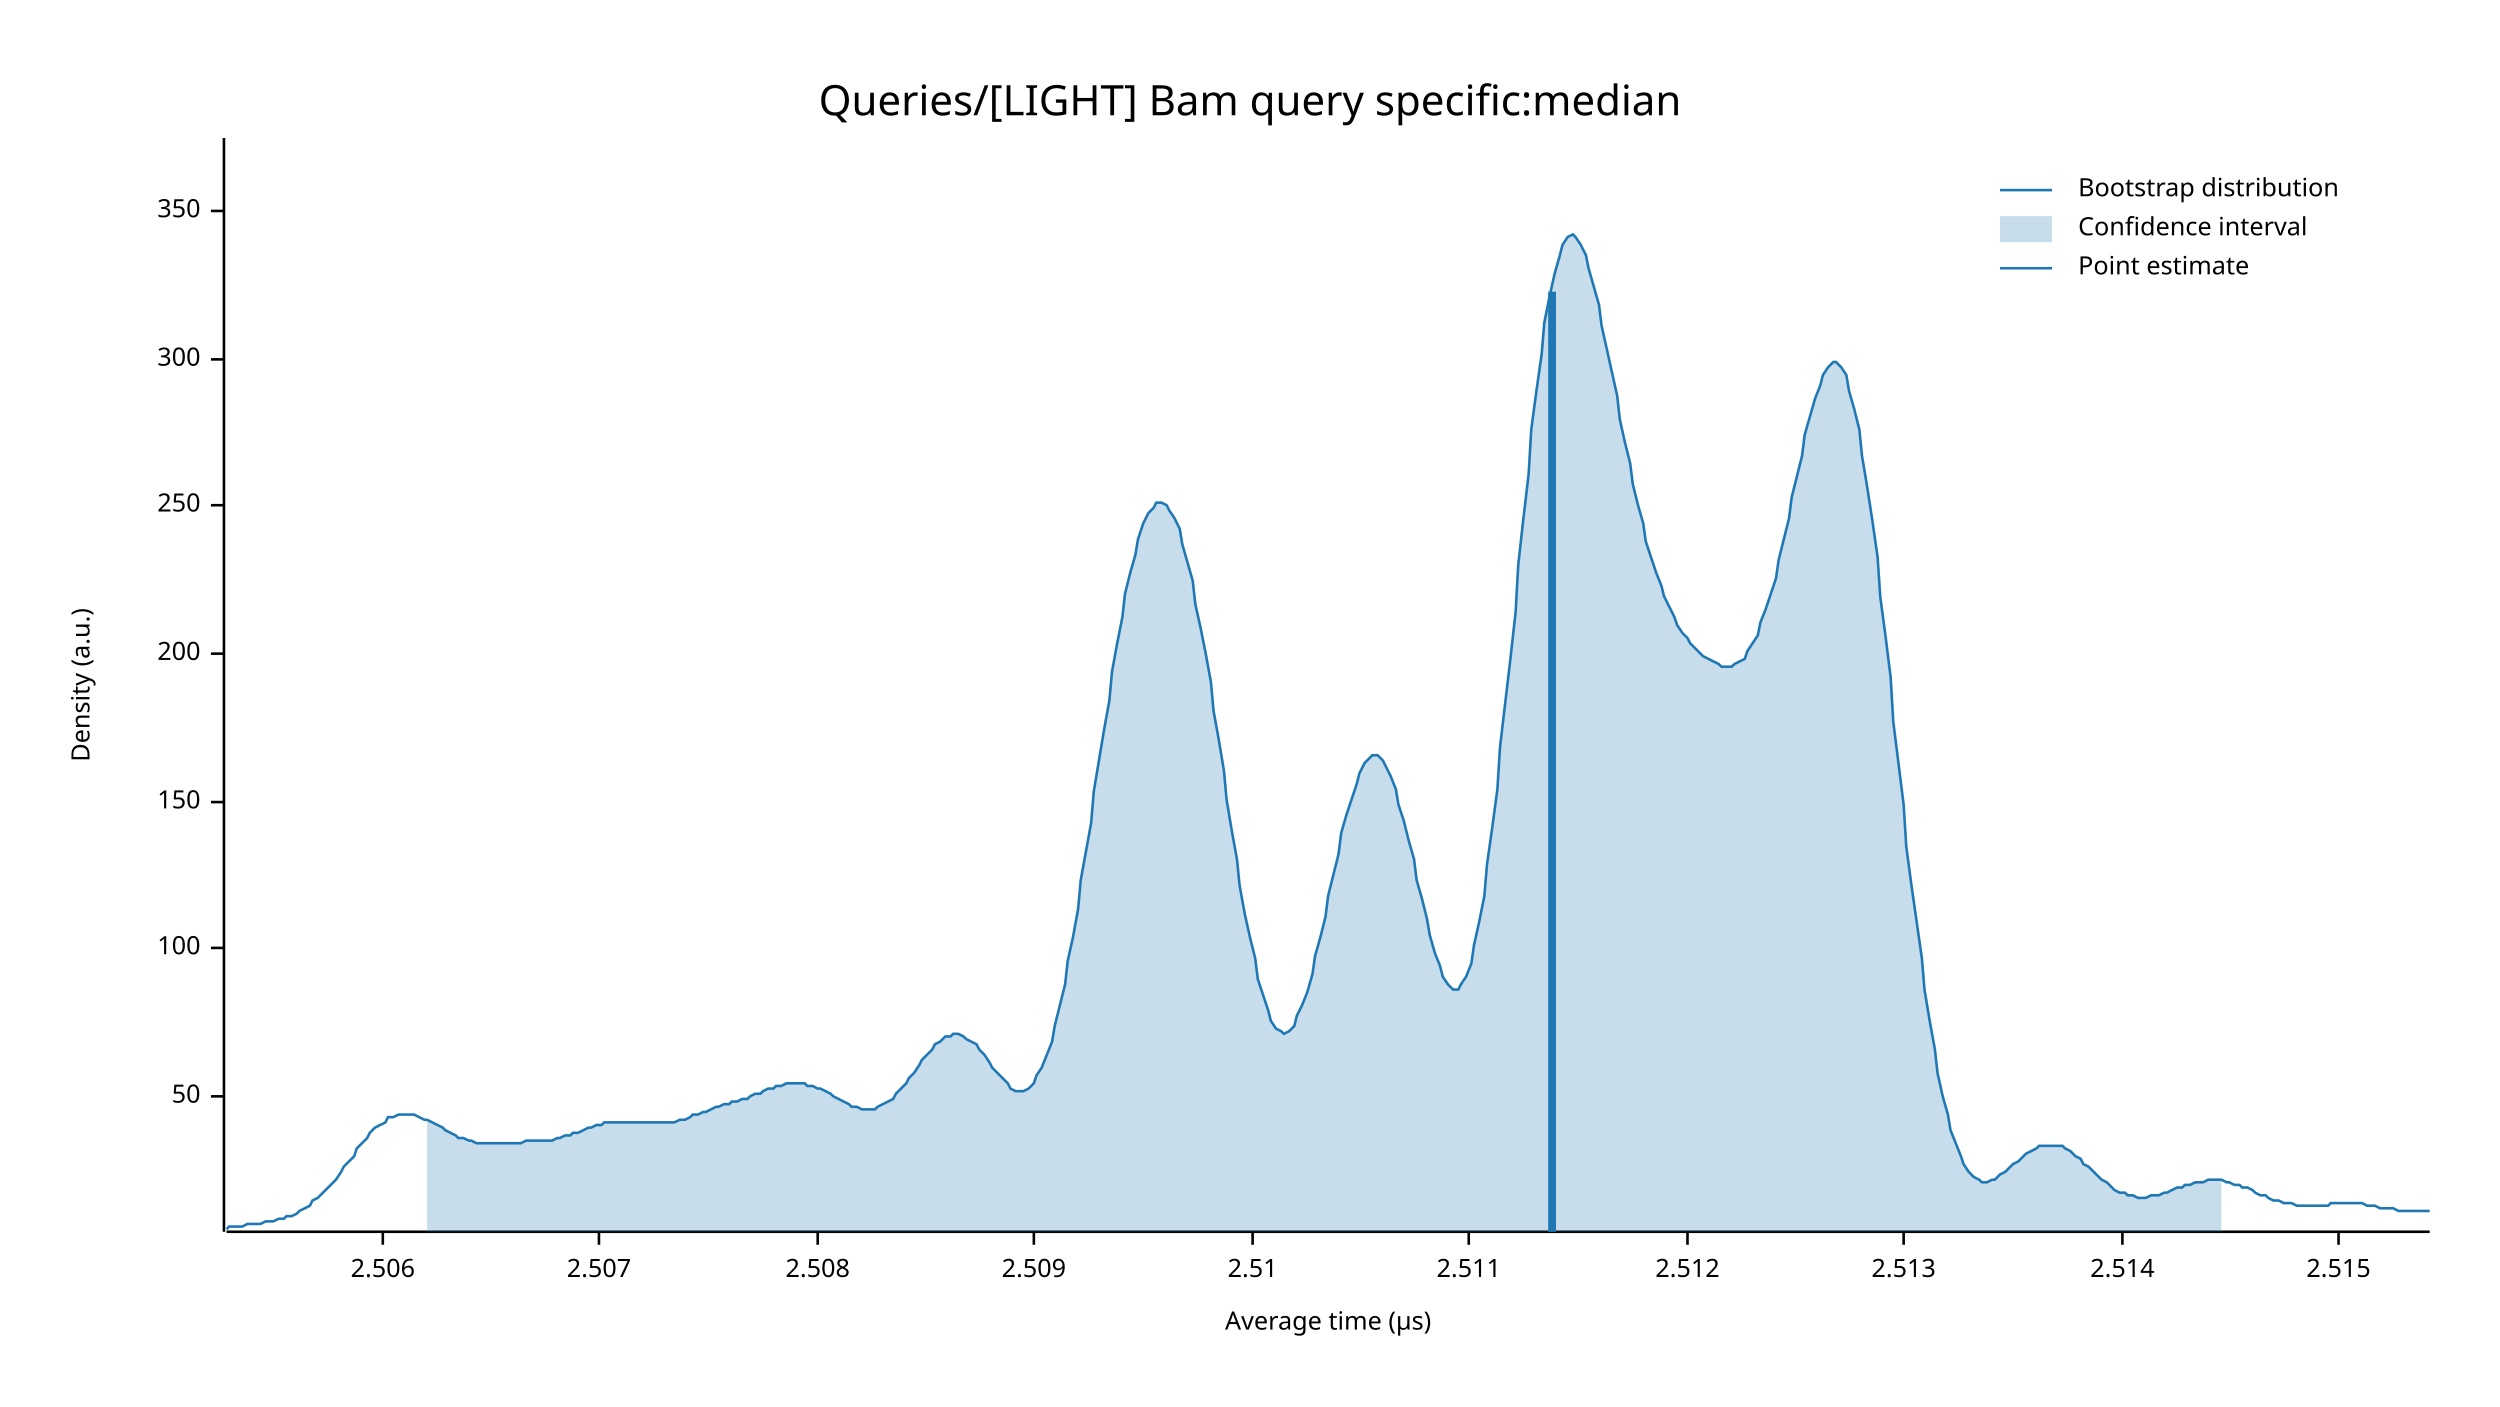
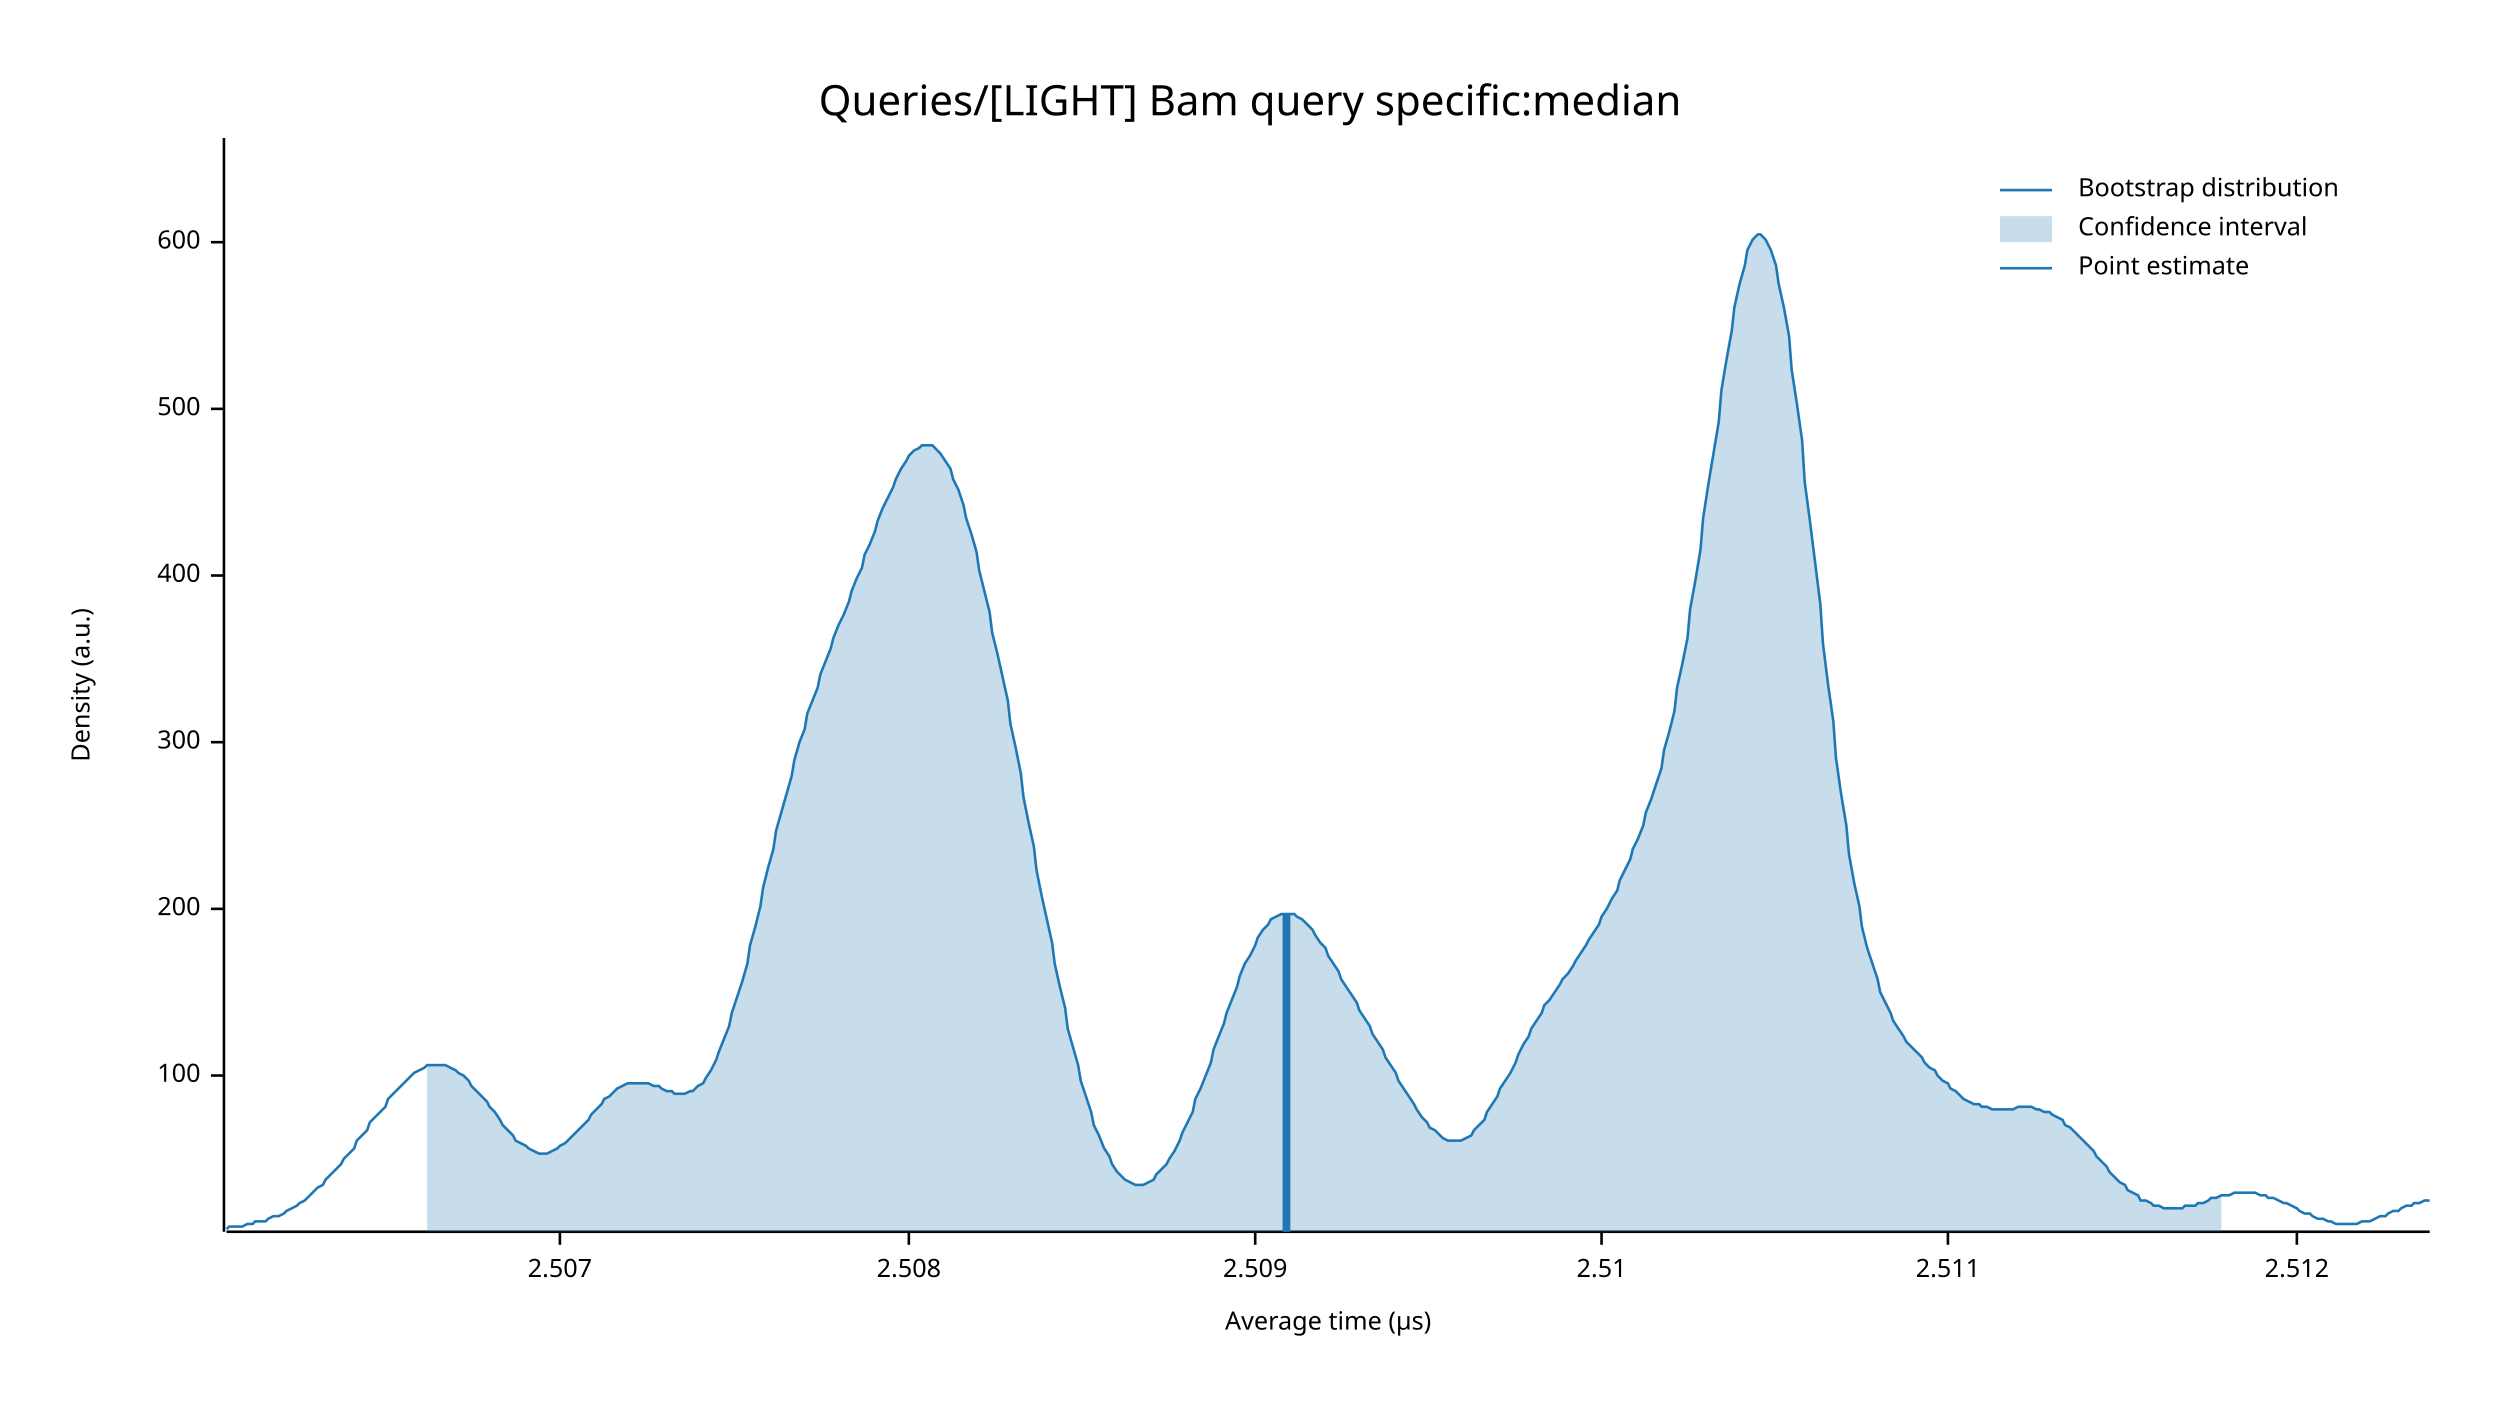
<svg xmlns="http://www.w3.org/2000/svg" width="960" height="540" viewBox="0 0 960 540">
  <text x="480" y="32" dy="0.76em" text-anchor="middle" font-family="sans-serif" font-size="16.129" opacity="1" fill="#000000">
Queries/[LIGHT] Bam query specific:median
</text>
  <text x="27" y="263" dy="0.76em" text-anchor="middle" font-family="sans-serif" font-size="9.677" opacity="1" fill="#000000" transform="rotate(270, 27, 263)">
Density (a.u.)
</text>
  <text x="510" y="513" dy="-0.5ex" text-anchor="middle" font-family="sans-serif" font-size="9.677" opacity="1" fill="#000000">
Average time (µs)
</text>
  <polyline fill="none" opacity="1" stroke="#000000" stroke-width="1" points="86,53 86,473 " />
-   <text x="77" y="421" dy="0.5ex" text-anchor="end" font-family="sans-serif" font-size="9.677" opacity="1" fill="#000000">
- 50
- </text>
-   <polyline fill="none" opacity="1" stroke="#000000" stroke-width="1" points="81,421 86,421 " />
-   <text x="77" y="364" dy="0.5ex" text-anchor="end" font-family="sans-serif" font-size="9.677" opacity="1" fill="#000000">
+   <text x="77" y="413" dy="0.5ex" text-anchor="end" font-family="sans-serif" font-size="9.677" opacity="1" fill="#000000">
100
</text>
-   <polyline fill="none" opacity="1" stroke="#000000" stroke-width="1" points="81,364 86,364 " />
-   <text x="77" y="308" dy="0.5ex" text-anchor="end" font-family="sans-serif" font-size="9.677" opacity="1" fill="#000000">
- 150
- </text>
-   <polyline fill="none" opacity="1" stroke="#000000" stroke-width="1" points="81,308 86,308 " />
-   <text x="77" y="251" dy="0.5ex" text-anchor="end" font-family="sans-serif" font-size="9.677" opacity="1" fill="#000000">
+   <polyline fill="none" opacity="1" stroke="#000000" stroke-width="1" points="81,413 86,413 " />
+   <text x="77" y="349" dy="0.5ex" text-anchor="end" font-family="sans-serif" font-size="9.677" opacity="1" fill="#000000">
200
</text>
-   <polyline fill="none" opacity="1" stroke="#000000" stroke-width="1" points="81,251 86,251 " />
-   <text x="77" y="194" dy="0.5ex" text-anchor="end" font-family="sans-serif" font-size="9.677" opacity="1" fill="#000000">
- 250
- </text>
-   <polyline fill="none" opacity="1" stroke="#000000" stroke-width="1" points="81,194 86,194 " />
-   <text x="77" y="138" dy="0.5ex" text-anchor="end" font-family="sans-serif" font-size="9.677" opacity="1" fill="#000000">
+   <polyline fill="none" opacity="1" stroke="#000000" stroke-width="1" points="81,349 86,349 " />
+   <text x="77" y="285" dy="0.5ex" text-anchor="end" font-family="sans-serif" font-size="9.677" opacity="1" fill="#000000">
300
</text>
-   <polyline fill="none" opacity="1" stroke="#000000" stroke-width="1" points="81,138 86,138 " />
-   <text x="77" y="81" dy="0.5ex" text-anchor="end" font-family="sans-serif" font-size="9.677" opacity="1" fill="#000000">
- 350
+   <polyline fill="none" opacity="1" stroke="#000000" stroke-width="1" points="81,285 86,285 " />
+   <text x="77" y="221" dy="0.5ex" text-anchor="end" font-family="sans-serif" font-size="9.677" opacity="1" fill="#000000">
+ 400
</text>
-   <polyline fill="none" opacity="1" stroke="#000000" stroke-width="1" points="81,81 86,81 " />
+   <polyline fill="none" opacity="1" stroke="#000000" stroke-width="1" points="81,221 86,221 " />
+   <text x="77" y="157" dy="0.5ex" text-anchor="end" font-family="sans-serif" font-size="9.677" opacity="1" fill="#000000">
+ 500
+ </text>
+   <polyline fill="none" opacity="1" stroke="#000000" stroke-width="1" points="81,157 86,157 " />
+   <text x="77" y="93" dy="0.5ex" text-anchor="end" font-family="sans-serif" font-size="9.677" opacity="1" fill="#000000">
+ 600
+ </text>
+   <polyline fill="none" opacity="1" stroke="#000000" stroke-width="1" points="81,93 86,93 " />
  <polyline fill="none" opacity="1" stroke="#000000" stroke-width="1" points="87,473 933,473 " />
-   <text x="147" y="483" dy="0.76em" text-anchor="middle" font-family="sans-serif" font-size="9.677" opacity="1" fill="#000000">
- 2.506
- </text>
-   <polyline fill="none" opacity="1" stroke="#000000" stroke-width="1" points="147,473 147,478 " />
-   <text x="230" y="483" dy="0.76em" text-anchor="middle" font-family="sans-serif" font-size="9.677" opacity="1" fill="#000000">
+   <text x="215" y="483" dy="0.76em" text-anchor="middle" font-family="sans-serif" font-size="9.677" opacity="1" fill="#000000">
2.507
</text>
-   <polyline fill="none" opacity="1" stroke="#000000" stroke-width="1" points="230,473 230,478 " />
-   <text x="314" y="483" dy="0.76em" text-anchor="middle" font-family="sans-serif" font-size="9.677" opacity="1" fill="#000000">
+   <polyline fill="none" opacity="1" stroke="#000000" stroke-width="1" points="215,473 215,478 " />
+   <text x="349" y="483" dy="0.76em" text-anchor="middle" font-family="sans-serif" font-size="9.677" opacity="1" fill="#000000">
2.508
</text>
-   <polyline fill="none" opacity="1" stroke="#000000" stroke-width="1" points="314,473 314,478 " />
-   <text x="397" y="483" dy="0.76em" text-anchor="middle" font-family="sans-serif" font-size="9.677" opacity="1" fill="#000000">
+   <polyline fill="none" opacity="1" stroke="#000000" stroke-width="1" points="349,473 349,478 " />
+   <text x="482" y="483" dy="0.76em" text-anchor="middle" font-family="sans-serif" font-size="9.677" opacity="1" fill="#000000">
2.509
</text>
-   <polyline fill="none" opacity="1" stroke="#000000" stroke-width="1" points="397,473 397,478 " />
-   <text x="481" y="483" dy="0.76em" text-anchor="middle" font-family="sans-serif" font-size="9.677" opacity="1" fill="#000000">
+   <polyline fill="none" opacity="1" stroke="#000000" stroke-width="1" points="482,473 482,478 " />
+   <text x="615" y="483" dy="0.76em" text-anchor="middle" font-family="sans-serif" font-size="9.677" opacity="1" fill="#000000">
2.51
</text>
-   <polyline fill="none" opacity="1" stroke="#000000" stroke-width="1" points="481,473 481,478 " />
-   <text x="564" y="483" dy="0.76em" text-anchor="middle" font-family="sans-serif" font-size="9.677" opacity="1" fill="#000000">
+   <polyline fill="none" opacity="1" stroke="#000000" stroke-width="1" points="615,473 615,478 " />
+   <text x="748" y="483" dy="0.76em" text-anchor="middle" font-family="sans-serif" font-size="9.677" opacity="1" fill="#000000">
2.511
</text>
-   <polyline fill="none" opacity="1" stroke="#000000" stroke-width="1" points="564,473 564,478 " />
-   <text x="648" y="483" dy="0.76em" text-anchor="middle" font-family="sans-serif" font-size="9.677" opacity="1" fill="#000000">
+   <polyline fill="none" opacity="1" stroke="#000000" stroke-width="1" points="748,473 748,478 " />
+   <text x="882" y="483" dy="0.76em" text-anchor="middle" font-family="sans-serif" font-size="9.677" opacity="1" fill="#000000">
2.512
</text>
-   <polyline fill="none" opacity="1" stroke="#000000" stroke-width="1" points="648,473 648,478 " />
-   <text x="731" y="483" dy="0.76em" text-anchor="middle" font-family="sans-serif" font-size="9.677" opacity="1" fill="#000000">
- 2.513
- </text>
-   <polyline fill="none" opacity="1" stroke="#000000" stroke-width="1" points="731,473 731,478 " />
-   <text x="815" y="483" dy="0.76em" text-anchor="middle" font-family="sans-serif" font-size="9.677" opacity="1" fill="#000000">
- 2.514
- </text>
-   <polyline fill="none" opacity="1" stroke="#000000" stroke-width="1" points="815,473 815,478 " />
-   <text x="898" y="483" dy="0.76em" text-anchor="middle" font-family="sans-serif" font-size="9.677" opacity="1" fill="#000000">
- 2.515
- </text>
-   <polyline fill="none" opacity="1" stroke="#000000" stroke-width="1" points="898,473 898,478 " />
-   <polyline fill="none" opacity="1" stroke="#1F78B4" stroke-width="1" points="87,472 88,471 90,471 92,471 93,471 95,470 97,470 98,470 100,470 102,469 103,469 105,469 107,468 109,468 110,467 112,467 114,466 115,465 117,464 119,463 120,461 122,460 124,458 125,457 127,455 129,453 131,450 132,448 134,446 136,444 137,441 139,439 141,437 142,435 144,433 146,432 148,431 149,429 151,429 153,428 154,428 156,428 158,428 159,428 161,429 163,430 164,430 166,431 168,432 170,433 171,434 173,435 175,436 176,437 178,437 180,438 181,438 183,439 185,439 187,439 188,439 190,439 192,439 193,439 195,439 197,439 198,439 200,439 202,438 203,438 205,438 207,438 209,438 210,438 212,438 214,437 215,437 217,436 219,436 220,435 222,435 224,434 226,433 227,433 229,432 231,432 232,431 234,431 236,431 237,431 239,431 241,431 242,431 244,431 246,431 248,431 249,431 251,431 253,431 254,431 256,431 258,431 259,431 261,430 263,430 265,429 266,428 268,428 270,427 271,427 273,426 275,425 276,425 278,424 280,424 281,423 283,423 285,422 287,422 288,421 290,420 292,420 293,419 295,418 297,418 298,417 300,417 302,416 304,416 305,416 307,416 309,416 310,417 312,417 314,418 315,418 317,419 319,420 320,421 322,422 324,423 326,424 327,425 329,425 331,426 332,426 334,426 336,426 337,425 339,424 341,423 343,422 344,420 346,418 348,416 349,414 351,412 353,409 354,407 356,405 358,403 359,401 361,400 363,398 365,398 366,397 368,397 370,398 371,399 373,400 375,401 376,403 378,405 380,408 381,410 383,412 385,414 387,416 388,418 390,419 392,419 393,419 395,418 397,416 398,413 400,410 402,405 404,400 405,394 407,386 409,378 410,369 412,360 414,349 415,338 417,327 419,316 420,304 422,292 424,280 426,269 427,258 429,247 431,237 432,228 434,220 436,213 437,207 439,201 441,197 443,195 444,193 446,193 448,194 449,196 451,199 453,203 454,209 456,216 458,223 459,232 461,241 463,251 465,262 466,273 468,284 470,296 471,307 473,319 475,330 476,340 478,351 480,360 482,368 483,376 485,382 487,388 488,392 490,395 492,396 493,397 495,396 497,394 498,390 500,386 502,381 504,374 505,367 507,360 509,352 510,344 512,336 514,328 515,320 517,313 519,307 521,301 522,297 524,293 526,291 527,290 529,290 531,292 532,294 534,298 536,303 537,309 539,315 541,323 543,330 544,338 546,345 548,353 549,359 551,366 553,371 554,375 556,378 558,380 560,380 561,378 563,375 565,370 566,363 568,354 570,344 571,332 573,318 575,303 576,287 578,270 580,253 582,235 583,217 585,199 587,182 588,165 590,150 592,136 593,124 595,114 597,105 599,98 600,94 602,91 604,90 605,91 607,94 609,98 610,103 612,110 614,117 615,125 617,134 619,143 621,152 622,161 624,170 626,178 627,186 629,194 631,201 632,208 634,214 636,220 638,225 639,229 641,233 643,237 644,240 646,243 648,245 649,247 651,249 653,251 654,252 656,253 658,254 660,255 661,256 663,256 665,256 666,255 668,254 670,253 671,250 673,247 675,244 676,239 678,234 680,228 682,222 683,215 685,207 687,199 688,191 690,183 692,175 693,167 695,160 697,153 699,148 700,144 702,141 704,139 705,139 707,141 709,144 710,150 712,157 714,165 715,175 717,187 719,200 721,214 722,229 724,244 726,260 727,277 729,293 731,309 732,325 734,340 736,354 738,368 739,380 741,392 743,403 744,412 746,421 748,428 749,434 751,439 753,444 754,447 756,450 758,452 760,453 761,454 763,454 765,453 766,453 768,451 770,450 771,449 773,447 775,446 777,444 778,443 780,442 782,441 783,440 785,440 787,440 788,440 790,440 792,440 793,441 795,442 797,444 799,445 800,447 802,448 804,450 805,451 807,453 809,454 810,455 812,457 814,458 816,458 817,459 819,459 821,460 822,460 824,460 826,459 827,459 829,459 831,458 832,458 834,457 836,456 838,456 839,455 841,455 843,454 844,454 846,454 848,453 849,453 851,453 853,453 855,454 856,454 858,455 860,455 861,456 863,456 865,457 866,458 868,459 870,459 871,460 873,461 875,461 877,462 878,462 880,462 882,463 883,463 885,463 887,463 888,463 890,463 892,463 894,463 895,462 897,462 899,462 900,462 902,462 904,462 905,462 907,462 909,463 910,463 912,463 914,464 916,464 917,464 919,464 921,465 922,465 924,465 926,465 927,465 929,465 931,465 933,465 " />
-   <polygon opacity="0.25" fill="#1F78B4" points="164,430 166,431 168,432 170,433 171,434 173,435 175,436 176,437 178,437 180,438 181,438 183,439 185,439 187,439 188,439 190,439 192,439 193,439 195,439 197,439 198,439 200,439 202,438 203,438 205,438 207,438 209,438 210,438 212,438 214,437 215,437 217,436 219,436 220,435 222,435 224,434 226,433 227,433 229,432 231,432 232,431 234,431 236,431 237,431 239,431 241,431 242,431 244,431 246,431 248,431 249,431 251,431 253,431 254,431 256,431 258,431 259,431 261,430 263,430 265,429 266,428 268,428 270,427 271,427 273,426 275,425 276,425 278,424 280,424 281,423 283,423 285,422 287,422 288,421 290,420 292,420 293,419 295,418 297,418 298,417 300,417 302,416 304,416 305,416 307,416 309,416 310,417 312,417 314,418 315,418 317,419 319,420 320,421 322,422 324,423 326,424 327,425 329,425 331,426 332,426 334,426 336,426 337,425 339,424 341,423 343,422 344,420 346,418 348,416 349,414 351,412 353,409 354,407 356,405 358,403 359,401 361,400 363,398 365,398 366,397 368,397 370,398 371,399 373,400 375,401 376,403 378,405 380,408 381,410 383,412 385,414 387,416 388,418 390,419 392,419 393,419 395,418 397,416 398,413 400,410 402,405 404,400 405,394 407,386 409,378 410,369 412,360 414,349 415,338 417,327 419,316 420,304 422,292 424,280 426,269 427,258 429,247 431,237 432,228 434,220 436,213 437,207 439,201 441,197 443,195 444,193 446,193 448,194 449,196 451,199 453,203 454,209 456,216 458,223 459,232 461,241 463,251 465,262 466,273 468,284 470,296 471,307 473,319 475,330 476,340 478,351 480,360 482,368 483,376 485,382 487,388 488,392 490,395 492,396 493,397 495,396 497,394 498,390 500,386 502,381 504,374 505,367 507,360 509,352 510,344 512,336 514,328 515,320 517,313 519,307 521,301 522,297 524,293 526,291 527,290 529,290 531,292 532,294 534,298 536,303 537,309 539,315 541,323 543,330 544,338 546,345 548,353 549,359 551,366 553,371 554,375 556,378 558,380 560,380 561,378 563,375 565,370 566,363 568,354 570,344 571,332 573,318 575,303 576,287 578,270 580,253 582,235 583,217 585,199 587,182 588,165 590,150 592,136 593,124 595,114 597,105 599,98 600,94 602,91 604,90 605,91 607,94 609,98 610,103 612,110 614,117 615,125 617,134 619,143 621,152 622,161 624,170 626,178 627,186 629,194 631,201 632,208 634,214 636,220 638,225 639,229 641,233 643,237 644,240 646,243 648,245 649,247 651,249 653,251 654,252 656,253 658,254 660,255 661,256 663,256 665,256 666,255 668,254 670,253 671,250 673,247 675,244 676,239 678,234 680,228 682,222 683,215 685,207 687,199 688,191 690,183 692,175 693,167 695,160 697,153 699,148 700,144 702,141 704,139 705,139 707,141 709,144 710,150 712,157 714,165 715,175 717,187 719,200 721,214 722,229 724,244 726,260 727,277 729,293 731,309 732,325 734,340 736,354 738,368 739,380 741,392 743,403 744,412 746,421 748,428 749,434 751,439 753,444 754,447 756,450 758,452 760,453 761,454 763,454 765,453 766,453 768,451 770,450 771,449 773,447 775,446 777,444 778,443 780,442 782,441 783,440 785,440 787,440 788,440 790,440 792,440 793,441 795,442 797,444 799,445 800,447 802,448 804,450 805,451 807,453 809,454 810,455 812,457 814,458 816,458 817,459 819,459 821,460 822,460 824,460 826,459 827,459 829,459 831,458 832,458 834,457 836,456 838,456 839,455 841,455 843,454 844,454 846,454 848,453 849,453 851,453 853,453 853,473 164,473 " />
-   <polyline fill="none" opacity="1" stroke="#1F78B4" stroke-width="3" points="596,473 596,112 " />
+   <polyline fill="none" opacity="1" stroke="#000000" stroke-width="1" points="882,473 882,478 " />
+   <polyline fill="none" opacity="1" stroke="#1F78B4" stroke-width="1" points="87,472 88,471 90,471 92,471 93,471 95,470 97,470 98,469 100,469 102,469 103,468 105,467 107,467 109,466 110,465 112,464 114,463 115,462 117,461 119,459 120,458 122,456 124,455 125,453 127,451 129,449 131,447 132,445 134,443 136,441 137,438 139,436 141,434 142,431 144,429 146,427 148,425 149,422 151,420 153,418 154,417 156,415 158,413 159,412 161,411 163,410 164,409 166,409 168,409 170,409 171,409 173,410 175,411 176,412 178,413 180,415 181,417 183,419 185,421 187,423 188,425 190,427 192,430 193,432 195,434 197,436 198,438 200,439 202,440 203,441 205,442 207,443 209,443 210,443 212,442 214,441 215,440 217,439 219,437 220,436 222,434 224,432 226,430 227,428 229,426 231,424 232,422 234,421 236,419 237,418 239,417 241,416 242,416 244,416 246,416 248,416 249,416 251,417 253,417 254,418 256,419 258,419 259,420 261,420 263,420 265,419 266,419 268,417 270,416 271,414 273,411 275,407 276,404 278,399 280,394 281,389 283,383 285,377 287,370 288,363 290,356 292,348 293,341 295,333 297,326 298,319 300,312 302,305 304,298 305,292 307,285 309,280 310,274 312,269 314,264 315,259 317,254 319,249 320,245 322,240 324,236 326,231 327,227 329,222 331,218 332,213 334,209 336,204 337,200 339,195 341,191 343,187 344,184 346,180 348,177 349,175 351,173 353,172 354,171 356,171 358,171 359,172 361,174 363,177 365,180 366,184 368,188 370,194 371,199 373,205 375,212 376,219 378,227 380,235 381,243 383,251 385,260 387,269 388,278 390,287 392,297 393,306 395,316 397,325 398,334 400,344 402,353 404,362 405,370 407,379 409,387 410,395 412,402 414,409 415,415 417,421 419,427 420,432 422,436 424,441 426,444 427,447 429,450 431,452 432,453 434,454 436,455 437,455 439,455 441,454 443,453 444,451 446,449 448,447 449,445 451,442 453,438 454,435 456,431 458,427 459,422 461,418 463,413 465,408 466,403 468,398 470,393 471,389 473,384 475,379 476,375 478,370 480,367 482,363 483,360 485,357 487,355 488,353 490,352 492,351 493,351 495,351 497,351 498,352 500,353 502,355 504,357 505,359 507,362 509,364 510,367 512,370 514,373 515,376 517,379 519,382 521,385 522,388 524,391 526,394 527,397 529,400 531,403 532,406 534,409 536,412 537,415 539,418 541,421 543,424 544,426 546,429 548,431 549,433 551,434 553,436 554,437 556,438 558,438 560,438 561,438 563,437 565,436 566,434 568,432 570,430 571,427 573,424 575,421 576,418 578,415 580,412 582,408 583,405 585,401 587,398 588,395 590,392 592,389 593,386 595,384 597,381 599,378 600,376 602,374 604,371 605,369 607,366 609,363 610,361 612,358 614,355 615,352 617,349 619,345 621,342 622,338 624,334 626,330 627,326 629,322 631,317 632,312 634,307 636,301 638,295 639,288 641,281 643,273 644,264 646,255 648,245 649,234 651,223 653,211 654,199 656,186 658,174 660,162 661,150 663,138 665,127 666,118 668,109 670,102 671,96 673,92 675,90 676,90 678,92 680,96 682,102 683,109 685,118 687,129 688,142 690,155 692,169 693,185 695,200 697,216 699,232 700,247 702,263 704,277 705,291 707,305 709,317 710,328 712,339 714,348 715,356 717,364 719,370 721,376 722,381 724,385 726,389 727,392 729,395 731,398 732,400 734,402 736,404 738,406 739,408 741,410 743,411 744,413 746,415 748,416 749,418 751,419 753,421 754,422 756,423 758,424 760,424 761,425 763,425 765,426 766,426 768,426 770,426 771,426 773,426 775,425 777,425 778,425 780,425 782,426 783,426 785,427 787,427 788,428 790,429 792,430 793,432 795,433 797,435 799,437 800,438 802,440 804,442 805,444 807,446 809,448 810,450 812,452 814,454 816,455 817,457 819,458 821,459 822,461 824,461 826,462 827,463 829,463 831,464 832,464 834,464 836,464 838,464 839,463 841,463 843,463 844,462 846,462 848,461 849,460 851,460 853,459 855,459 856,459 858,458 860,458 861,458 863,458 865,458 866,458 868,459 870,459 871,460 873,460 875,461 877,462 878,462 880,463 882,464 883,465 885,466 887,466 888,467 890,468 892,468 894,469 895,469 897,470 899,470 900,470 902,470 904,470 905,470 907,469 909,469 910,469 912,468 914,467 916,467 917,466 919,465 921,465 922,464 924,463 926,463 927,462 929,462 931,461 933,461 " />
+   <polygon opacity="0.25" fill="#1F78B4" points="164,409 166,409 168,409 170,409 171,409 173,410 175,411 176,412 178,413 180,415 181,417 183,419 185,421 187,423 188,425 190,427 192,430 193,432 195,434 197,436 198,438 200,439 202,440 203,441 205,442 207,443 209,443 210,443 212,442 214,441 215,440 217,439 219,437 220,436 222,434 224,432 226,430 227,428 229,426 231,424 232,422 234,421 236,419 237,418 239,417 241,416 242,416 244,416 246,416 248,416 249,416 251,417 253,417 254,418 256,419 258,419 259,420 261,420 263,420 265,419 266,419 268,417 270,416 271,414 273,411 275,407 276,404 278,399 280,394 281,389 283,383 285,377 287,370 288,363 290,356 292,348 293,341 295,333 297,326 298,319 300,312 302,305 304,298 305,292 307,285 309,280 310,274 312,269 314,264 315,259 317,254 319,249 320,245 322,240 324,236 326,231 327,227 329,222 331,218 332,213 334,209 336,204 337,200 339,195 341,191 343,187 344,184 346,180 348,177 349,175 351,173 353,172 354,171 356,171 358,171 359,172 361,174 363,177 365,180 366,184 368,188 370,194 371,199 373,205 375,212 376,219 378,227 380,235 381,243 383,251 385,260 387,269 388,278 390,287 392,297 393,306 395,316 397,325 398,334 400,344 402,353 404,362 405,370 407,379 409,387 410,395 412,402 414,409 415,415 417,421 419,427 420,432 422,436 424,441 426,444 427,447 429,450 431,452 432,453 434,454 436,455 437,455 439,455 441,454 443,453 444,451 446,449 448,447 449,445 451,442 453,438 454,435 456,431 458,427 459,422 461,418 463,413 465,408 466,403 468,398 470,393 471,389 473,384 475,379 476,375 478,370 480,367 482,363 483,360 485,357 487,355 488,353 490,352 492,351 493,351 495,351 497,351 498,352 500,353 502,355 504,357 505,359 507,362 509,364 510,367 512,370 514,373 515,376 517,379 519,382 521,385 522,388 524,391 526,394 527,397 529,400 531,403 532,406 534,409 536,412 537,415 539,418 541,421 543,424 544,426 546,429 548,431 549,433 551,434 553,436 554,437 556,438 558,438 560,438 561,438 563,437 565,436 566,434 568,432 570,430 571,427 573,424 575,421 576,418 578,415 580,412 582,408 583,405 585,401 587,398 588,395 590,392 592,389 593,386 595,384 597,381 599,378 600,376 602,374 604,371 605,369 607,366 609,363 610,361 612,358 614,355 615,352 617,349 619,345 621,342 622,338 624,334 626,330 627,326 629,322 631,317 632,312 634,307 636,301 638,295 639,288 641,281 643,273 644,264 646,255 648,245 649,234 651,223 653,211 654,199 656,186 658,174 660,162 661,150 663,138 665,127 666,118 668,109 670,102 671,96 673,92 675,90 676,90 678,92 680,96 682,102 683,109 685,118 687,129 688,142 690,155 692,169 693,185 695,200 697,216 699,232 700,247 702,263 704,277 705,291 707,305 709,317 710,328 712,339 714,348 715,356 717,364 719,370 721,376 722,381 724,385 726,389 727,392 729,395 731,398 732,400 734,402 736,404 738,406 739,408 741,410 743,411 744,413 746,415 748,416 749,418 751,419 753,421 754,422 756,423 758,424 760,424 761,425 763,425 765,426 766,426 768,426 770,426 771,426 773,426 775,425 777,425 778,425 780,425 782,426 783,426 785,427 787,427 788,428 790,429 792,430 793,432 795,433 797,435 799,437 800,438 802,440 804,442 805,444 807,446 809,448 810,450 812,452 814,454 816,455 817,457 819,458 821,459 822,461 824,461 826,462 827,463 829,463 831,464 832,464 834,464 836,464 838,464 839,463 841,463 843,463 844,462 846,462 848,461 849,460 851,460 853,459 853,473 164,473 " />
+   <polyline fill="none" opacity="1" stroke="#1F78B4" stroke-width="3" points="494,473 494,351 " />
  <text x="798" y="68" dy="0.76em" text-anchor="start" font-family="sans-serif" font-size="9.677" opacity="1" fill="#000000">
Bootstrap distribution
</text>
  <text x="798" y="83" dy="0.76em" text-anchor="start" font-family="sans-serif" font-size="9.677" opacity="1" fill="#000000">
Confidence interval
</text>
  <text x="798" y="98" dy="0.76em" text-anchor="start" font-family="sans-serif" font-size="9.677" opacity="1" fill="#000000">
Point estimate
</text>
  <polyline fill="none" opacity="1" stroke="#1F78B4" stroke-width="1" points="768,73 788,73 " />
  <rect x="768" y="83" width="20" height="10" opacity="0.25" fill="#1F78B4" stroke="none" />
  <polyline fill="none" opacity="1" stroke="#1F78B4" stroke-width="1" points="768,103 788,103 " />
</svg>
